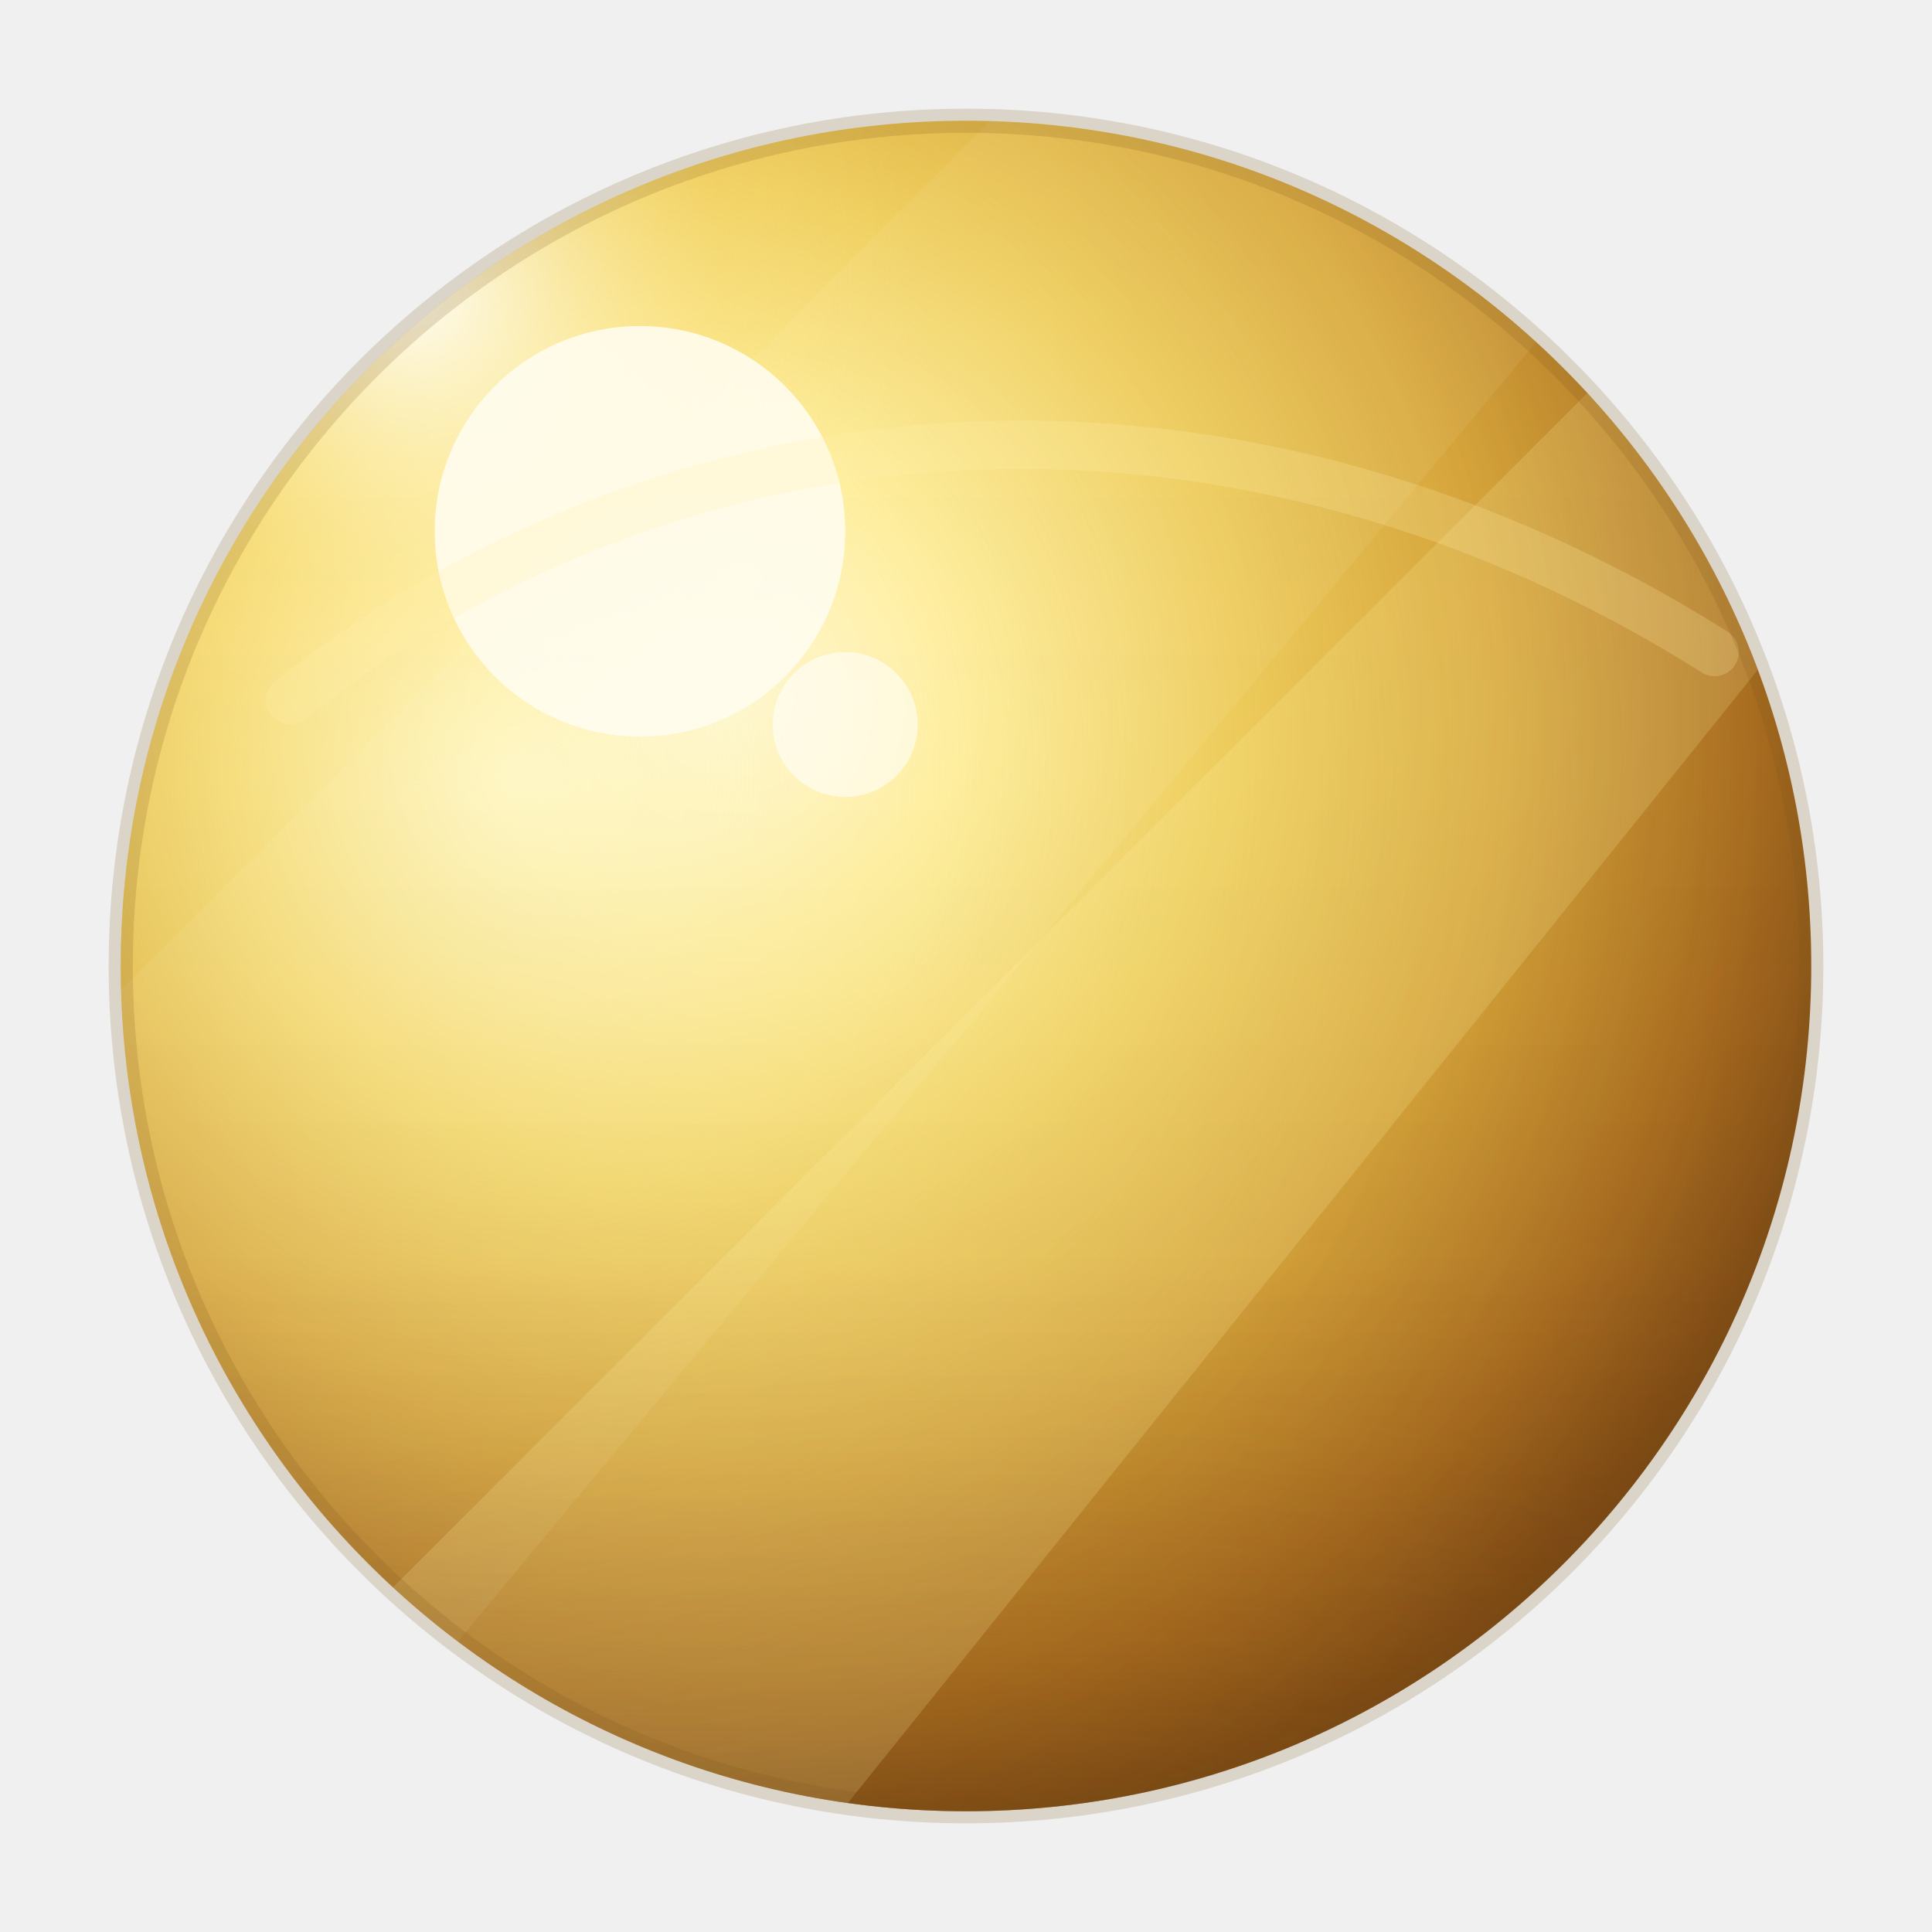
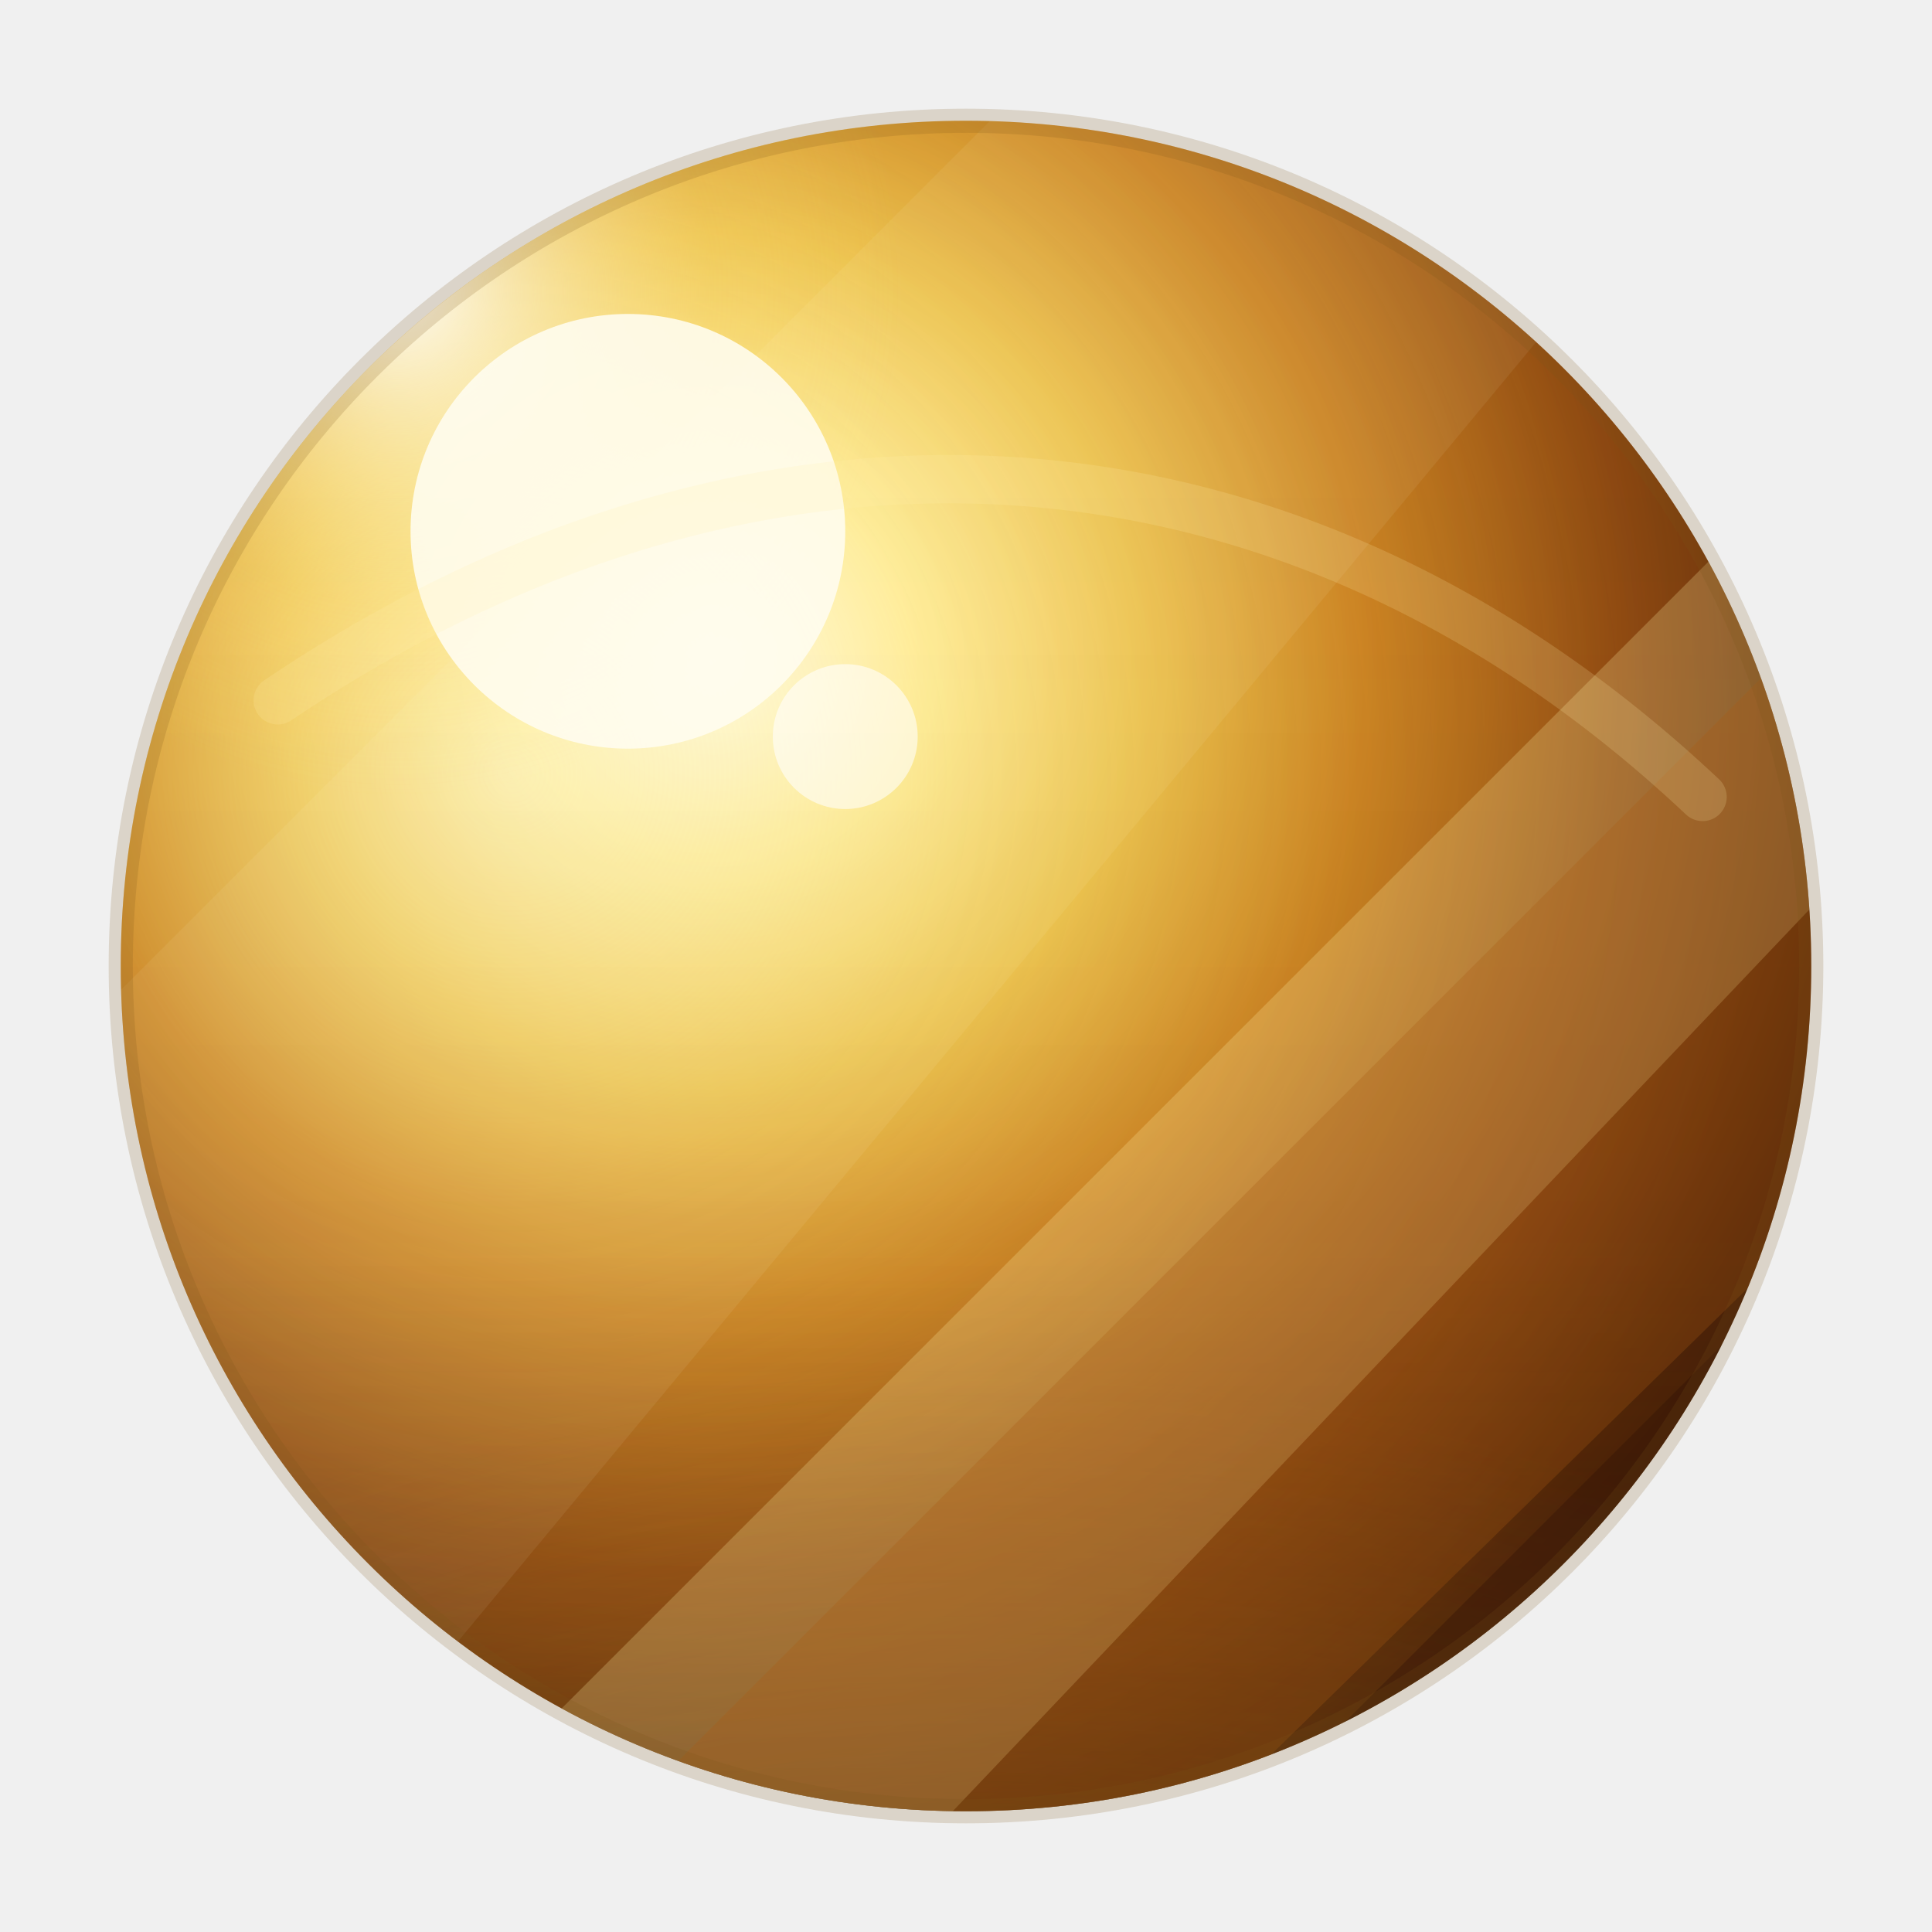
<svg xmlns="http://www.w3.org/2000/svg" viewBox="0 0 160 160">
  <defs>
-     <radialGradient id="base" cx="36%" cy="34%" r="88%">
-       <stop offset="0" stop-color="#fffef4" />
-       <stop offset="0.16" stop-color="#fff1a1" />
-       <stop offset="0.34" stop-color="#efd05d" />
-       <stop offset="0.52" stop-color="#d4a33a" />
-       <stop offset="0.69" stop-color="#a86c20" />
-       <stop offset="0.84" stop-color="#6d3c10" />
-       <stop offset="1" stop-color="#2a1608" />
+     <radialGradient id="base" cx="35%" cy="32%" r="90%">
+       <stop offset="0" stop-color="#fffdf0" />
+       <stop offset="0.13" stop-color="#ffed98" />
+       <stop offset="0.28" stop-color="#ecc14a" />
+       <stop offset="0.43" stop-color="#c98020" />
+       <stop offset="0.6" stop-color="#8c4710" />
+       <stop offset="0.78" stop-color="#4b2107" />
+       <stop offset="1" stop-color="#1d0d03" />
    </radialGradient>
    <radialGradient id="leftGlow" cx="24%" cy="39%" r="72%">
-       <stop offset="0" stop-color="#fff9d5" stop-opacity=".72" />
-       <stop offset=".34" stop-color="#ffe98e" stop-opacity=".34" />
+       <stop offset="0" stop-color="#fff9d5" stop-opacity="0.5" />
+       <stop offset=".34" stop-color="#ffe98e" stop-opacity="0.16" />
      <stop offset=".72" stop-color="#dba33b" stop-opacity=".08" />
      <stop offset="1" stop-color="#dba33b" stop-opacity="0" />
    </radialGradient>
    <radialGradient id="flare" cx="31%" cy="30%" r="42%">
      <stop offset="0" stop-color="#ffffff" stop-opacity=".95" />
      <stop offset=".24" stop-color="#fffce7" stop-opacity=".56" />
      <stop offset=".62" stop-color="#ffe88d" stop-opacity=".16" />
      <stop offset="1" stop-color="#ffe88d" stop-opacity="0" />
    </radialGradient>
    <linearGradient id="bottomShade" x1="80" y1="38" x2="80" y2="170" gradientUnits="userSpaceOnUse">
      <stop offset="0" stop-color="#4b260a" stop-opacity="0" />
      <stop offset=".5" stop-color="#70400f" stop-opacity=".04" />
      <stop offset=".74" stop-color="#74410f" stop-opacity=".24" />
      <stop offset="1" stop-color="#281307" stop-opacity=".72" />
    </linearGradient>
    <radialGradient id="bottomBrown" cx="50%" cy="104%" r="76%">
-       <stop offset="0" stop-color="#281307" stop-opacity=".82" />
-       <stop offset=".34" stop-color="#70400f" stop-opacity=".44" />
-       <stop offset=".66" stop-color="#a66b1e" stop-opacity=".12" />
+       <stop offset="0" stop-color="#281307" stop-opacity="0.98" />
+       <stop offset=".34" stop-color="#70400f" stop-opacity="0.64" />
+       <stop offset=".66" stop-color="#a66b1e" stop-opacity="0.2" />
      <stop offset="1" stop-color="#a66b1e" stop-opacity="0" />
    </radialGradient>
    <clipPath id="clip">
      <circle cx="80" cy="80" r="70" />
    </clipPath>
  </defs>
  <circle cx="80" cy="80" r="70" fill="url(#base)" />
  <g clip-path="url(#clip)">
    <circle cx="80" cy="80" r="72" fill="url(#leftGlow)" />
    <ellipse cx="80" cy="139" rx="82" ry="58" fill="url(#bottomBrown)" />
-     <circle cx="80" cy="80" r="72" fill="url(#bottomShade)" opacity=".62" />
-     <path d="M92 172 172 92v80z" fill="#4a260c" opacity=".14" />
-     <path d="M6 158 158 6v34L52 172z" fill="#fff2a8" opacity=".18" />
-     <path d="M-16 108 108 -16h56L8 172H-16z" fill="#fffbe2" opacity=".07" />
-     <circle cx="53" cy="44" r="50" fill="url(#flare)" />
-     <circle cx="53" cy="44" r="17" fill="#fffdf0" opacity=".88" />
-     <circle cx="70" cy="60" r="6" fill="#ffffff" opacity=".58" />
-     <path d="M24 58c34-27 80-28 118-4" fill="none" stroke="#fff0ad" stroke-opacity=".22" stroke-width="4" stroke-linecap="round" />
+     <circle cx="80" cy="80" r="72" fill="url(#bottomShade)" opacity="0.72" />
+     <path d="M82 172 172 82v90z" fill="#2f1104" opacity="0.38" />
+     <path d="M16 172 172 16v36L58 172z" fill="#fff0a5" opacity="0.24" />
+     <path d="M30 172 172 30v50L78 172z" fill="#a95b13" opacity="0.28" />
+     <path d="M-16 108 108 -16h56L8 172H-16z" fill="#fffbe2" opacity="0.07" />
+     <circle cx="52" cy="44" r="50" fill="url(#flare)" />
+     <circle cx="52" cy="44" r="18" fill="#fffdf0" opacity=".88" />
+     <circle cx="70" cy="61" r="6" fill="#ffffff" opacity=".58" />
+     <path d="M23 58c40-27 84-24 118 8" fill="none" stroke="#fff0ad" stroke-opacity="0.18" stroke-width="4" stroke-linecap="round" />
  </g>
  <circle cx="80" cy="80" r="70" fill="none" stroke="#7b5318" stroke-opacity=".18" stroke-width="2" />
</svg>
